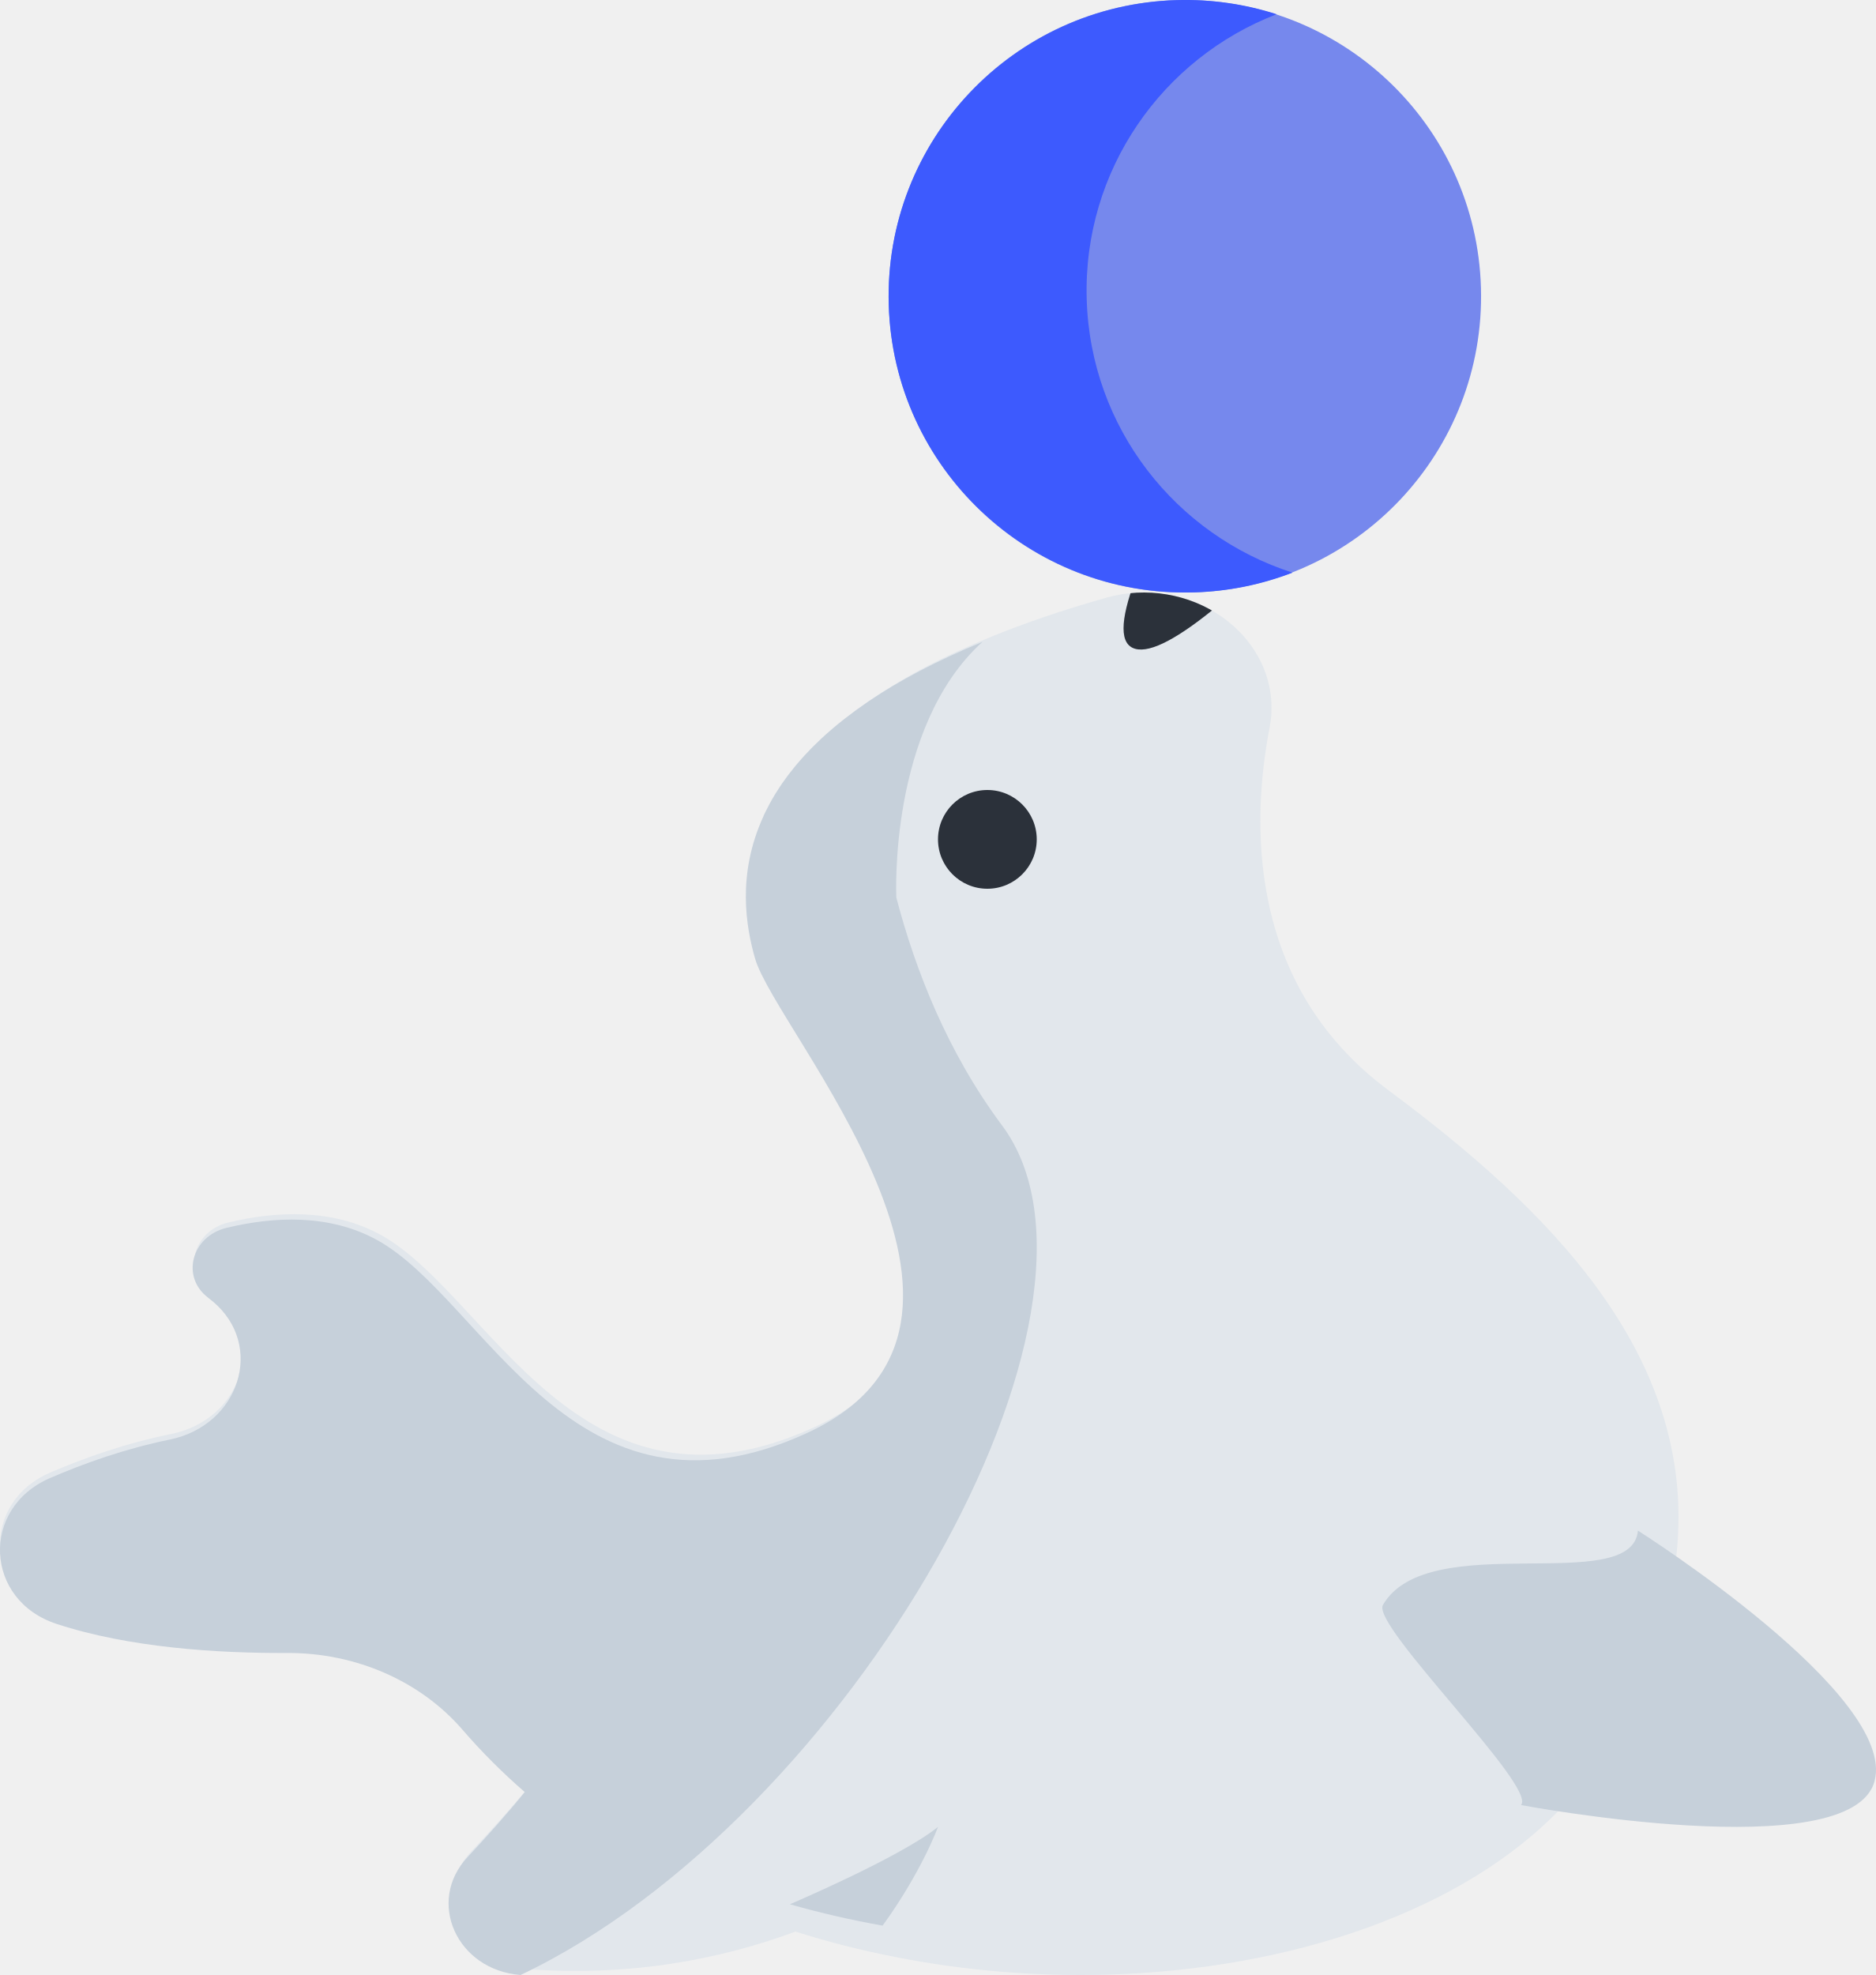
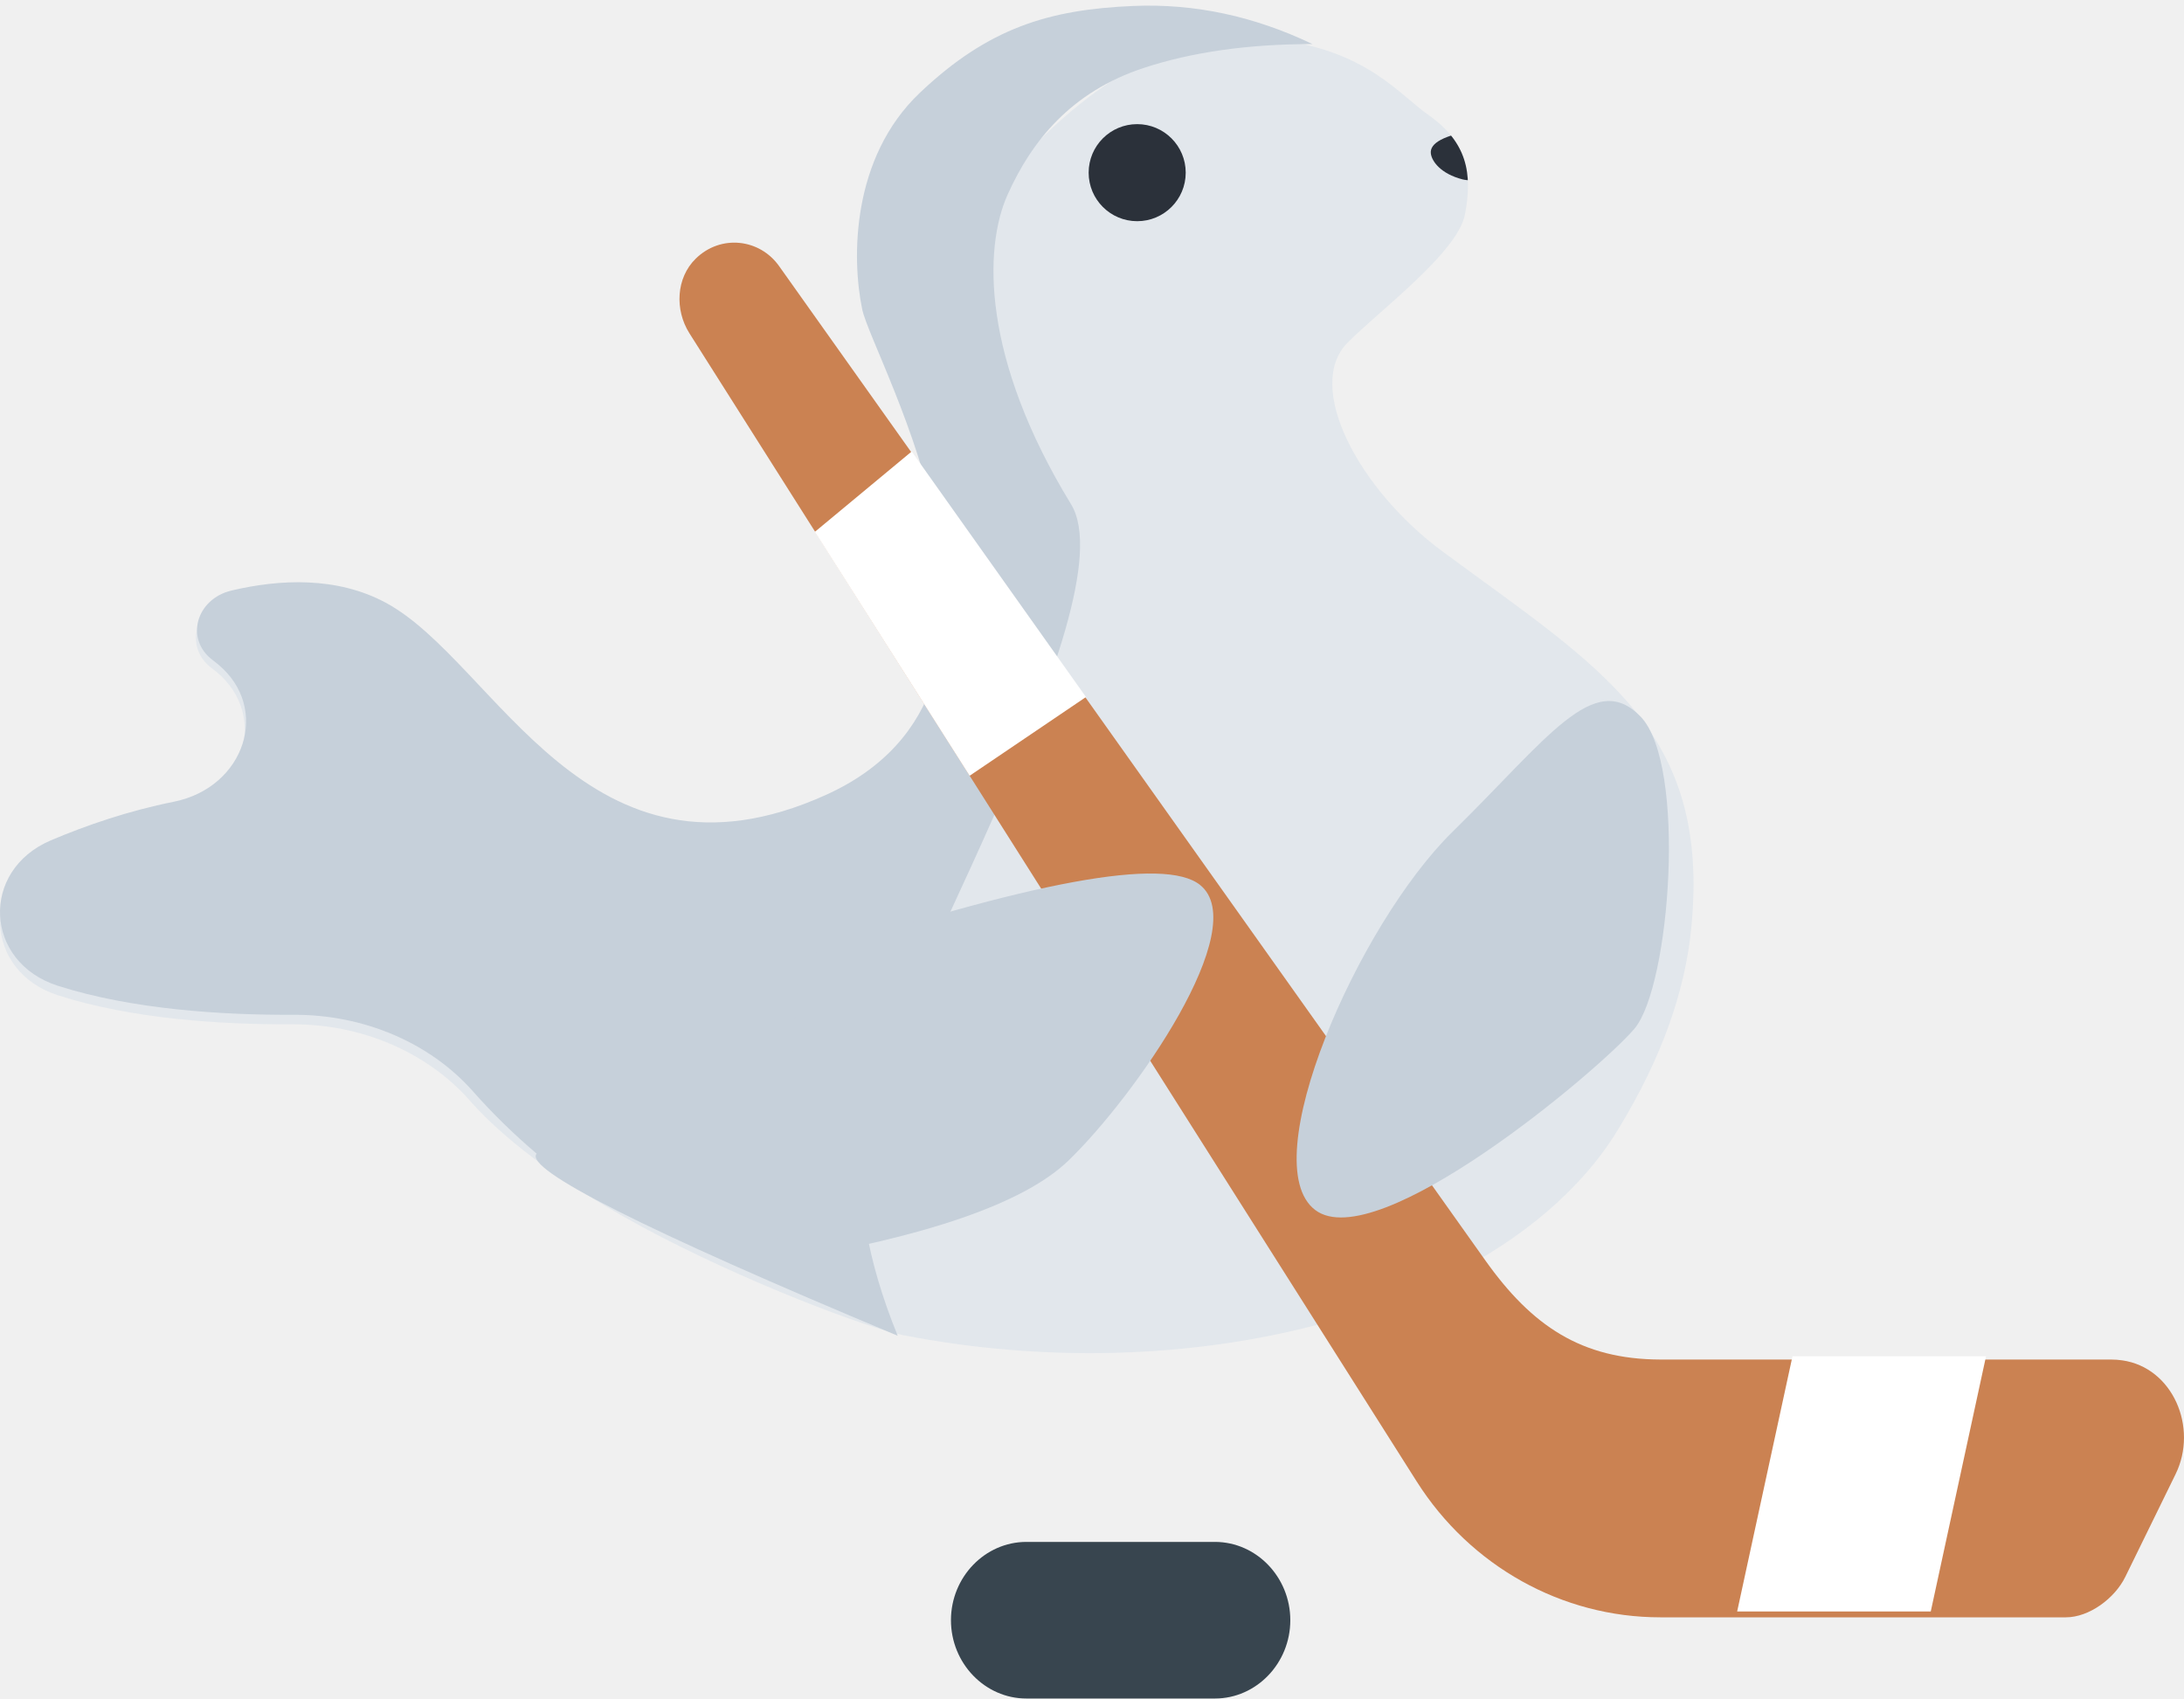
- <svg xmlns="http://www.w3.org/2000/svg" xmlns:xlink="http://www.w3.org/1999/xlink" width="38px" height="40px" viewBox="0 0 38 40" version="1.1">
+ <svg xmlns="http://www.w3.org/2000/svg" xmlns:xlink="http://www.w3.org/1999/xlink" width="45px" height="35px" viewBox="0 0 45 35" version="1.1">
  <defs>
-     <path d="M33.964,19.434 C33.841,20.68 33.384,22.027 32.495,23.487 C32.261,23.873 31.98,24.239 31.66,24.579 C29.676,26.692 26.166,27.896 22.38,27.994 C20.982,28.029 19.546,27.914 18.135,27.636 C17.453,27.502 16.777,27.332 16.114,27.121 C14.579,27.688 12.743,28.04 10.634,27.878 C9.327,27.779 8.701,26.388 9.553,25.489 C9.93,25.092 10.331,24.649 10.72,24.177 C10.268,23.787 9.84,23.365 9.445,22.911 C8.583,21.925 7.262,21.356 5.867,21.362 C4.452,21.369 2.644,21.256 1.158,20.774 C-0.318,20.296 -0.401,18.438 1.014,17.825 C1.724,17.52 2.562,17.226 3.471,17.042 C4.893,16.753 5.417,15.139 4.347,14.248 C4.316,14.222 4.284,14.197 4.251,14.172 C3.688,13.748 3.917,12.928 4.626,12.759 C5.586,12.529 6.725,12.471 7.705,13.006 C9.908,14.211 11.719,19.091 16.491,16.907 C21.263,14.723 15.853,8.788 15.423,7.31 C15.241,6.679 15.044,5.609 15.597,4.42 C15.948,3.667 16.6,2.865 17.749,2.099 C18.368,1.684 19.13,1.281 20.068,0.9 C20.753,0.62 21.531,0.353 22.413,0.104 C23.217,-0.123 24.092,0.028 24.754,0.495 C25.524,1.041 25.88,1.896 25.717,2.737 C25.361,4.57 25.216,7.92 28.123,10.08 C31.309,12.446 34.366,15.417 33.964,19.434 Z" id="path-1" />
+     <path d="M34.846,18.439 C34.719,19.711 34.25,21.086 33.338,22.577 C33.098,22.971 32.811,23.344 32.481,23.691 C30.446,25.848 26.845,27.078 22.961,27.177 C21.527,27.213 20.053,27.095 18.605,26.812 C17.906,26.675 15.339,25.722 13.217,24.574 C11.096,23.426 10.095,22.451 9.69,21.989 C8.806,20.982 7.451,20.401 6.019,20.407 C4.567,20.414 2.712,20.299 1.188,19.807 C-0.327,19.318 -0.411,17.422 1.04,16.797 C1.769,16.485 2.629,16.185 3.562,15.997 C5.02,15.702 5.558,14.054 4.46,13.144 C4.428,13.119 4.395,13.093 4.361,13.067 C3.784,12.635 4.019,11.798 4.746,11.625 C5.731,11.39 6.899,11.331 7.905,11.877 C10.166,13.107 12.023,18.089 16.919,15.859 C21.815,13.63 20.46,8.183 20.02,6.673 C19.833,6.029 19.63,4.937 20.198,3.724 C20.558,2.954 23.047,0.04 25.511,0.067 C27.974,0.094 28.752,1.191 29.431,1.668 C30.222,2.224 30.35,2.866 30.183,3.724 C30.03,4.509 28.399,5.717 27.761,6.367 C26.879,7.266 27.987,9.38 29.718,10.66 C32.987,13.075 35.258,14.338 34.846,18.439 Z" id="path-1" />
  </defs>
  <g id="r" stroke="none" stroke-width="1" fill="none" fill-rule="evenodd">
    <g id="logo">
-       <g id="Path-3" transform="translate(0, 12)">
-         <mask id="mask-2" fill="white">
-           <use xlink:href="#path-1" />
-         </mask>
-         <use id="Mask" fill="#E2E7EC" fill-rule="nonzero" xlink:href="#path-1" />
-         <path d="M22.996,-0.265 C22.679,0.586 22.679,1.054 22.996,1.141 C23.313,1.228 23.892,0.918 24.735,0.212 L22.996,-0.265 Z" fill="#2B313A" mask="url(#mask-2)" />
+       <g>
+         <g id="Path-3" transform="translate(0, 0.7)">
+           <g id="Path-6">
+             <mask id="mask-2" fill="white">
+               <use xlink:href="#path-1" />
+             </mask>
+             <use id="Mask" fill="#E2E7EC" fill-rule="nonzero" xlink:href="#path-1" />
+             <path d="M30.378,1.983 C29.753,2.088 29.454,2.248 29.482,2.465 C29.502,2.622 29.682,2.881 30.137,2.997 C30.25,3.026 30.469,3.026 30.794,2.997 L30.378,1.983 Z" fill="#2B313A" mask="url(#mask-2)" />
+           </g>
+         </g>
+         <path d="M22.068,10.39 C20.224,7.375 20.267,5.112 20.761,4.011 C21.255,2.91 22.066,1.895 23.56,1.402 C24.555,1.073 25.716,0.908 27.042,0.908 C25.838,0.331 24.606,0.069 23.346,0.123 C21.613,0.197 20.365,0.573 18.953,1.912 C17.541,3.252 17.546,5.324 17.765,6.372 C17.983,7.42 21.934,14.164 17.011,16.383 C12.089,18.603 10.222,13.643 7.949,12.42 C6.938,11.876 5.764,11.934 4.772,12.168 C4.041,12.34 3.804,13.173 4.385,13.604 C4.42,13.63 4.452,13.656 4.484,13.682 C5.588,14.587 5.047,16.228 3.58,16.521 C2.643,16.709 1.779,17.006 1.046,17.317 C-0.414,17.939 -0.328,19.828 1.194,20.314 C2.727,20.804 4.592,20.918 6.052,20.911 C7.491,20.905 8.854,21.483 9.743,22.486 C10.15,22.947 10.591,23.376 11.057,23.772 C10.79,24.091 13.27,25.342 18.497,27.525 C17.864,25.978 17.62,24.555 17.765,23.255 C17.981,21.306 23.307,12.415 22.068,10.39 Z" id="Shape" fill="#C6D0DA" fill-rule="nonzero" />
+         <ellipse id="Oval" fill="#2B313A" fill-rule="nonzero" cx="23.431" cy="3.558" rx="1" ry="1" />
      </g>
-       <path d="M33.178,31 C33.178,31 38.441,34.331 37.97,36.076 C37.499,37.822 30.81,36.558 30.81,36.558 C31.14,36.19 27.771,32.923 28.012,32.506 C28.925,30.928 33.051,32.346 33.178,31 Z" id="Shape" fill="#C6D0DA" fill-rule="nonzero" />
-       <g id="Group" transform="translate(18, 0)" fill-rule="nonzero">
-         <path d="M5.83,0.002 C9.142,-0.091 11.904,2.518 11.998,5.83 C12.092,9.143 9.482,11.904 6.17,11.998 C2.857,12.092 0.096,9.483 0.002,6.17 C-0.091,2.858 2.517,0.097 5.83,0.002 Z" id="Shape" fill="#7688ED" />
-         <path d="M4.012,6.057 C3.937,3.446 5.547,1.178 7.86,0.288 C7.227,0.085 6.549,-0.017 5.846,0.002 C2.524,0.096 -0.092,2.858 0.002,6.17 C0.097,9.483 2.865,12.091 6.187,11.998 C6.89,11.978 7.561,11.837 8.182,11.598 C5.822,10.841 4.086,8.669 4.012,6.057 Z" id="Shape" fill="#3D5AFE" />
+       <g id="hockey" transform="translate(14, 5)" fill-rule="nonzero">
+         <path d="M0.335,0.33 C0.852,-0.177 1.658,-0.081 2.057,0.489 L16.604,20.972 C17.564,22.323 18.584,23.01 20.211,23.015 L29.498,23.015 C29.577,23.015 29.654,23.021 29.729,23.032 C30.768,23.181 31.298,24.415 30.826,25.378 L29.791,27.492 C29.576,27.934 29.048,28.327 28.567,28.327 L20.21,28.327 C18.185,28.327 16.297,27.274 15.191,25.529 L0.204,1.866 C-0.1,1.384 -0.07,0.726 0.335,0.33 Z" id="Shape" fill="#CB8252" />
+         <polygon id="Shape" fill="#FFFFFF" points="21.793 28.207 25.782 28.207 26.921 22.948 22.933 22.948" />
+         <polygon id="Shape" fill="#FFFFFF" points="2.789 5.96 5.978 10.986 8.376 9.363 4.785 4.303" />
+         <path d="M11.033,30 L7.148,30 C6.293,30 5.594,29.274 5.594,28.386 L5.594,28.386 C5.594,27.499 6.293,26.773 7.148,26.773 L11.033,26.773 C11.887,26.773 12.586,27.499 12.586,28.386 L12.586,28.386 C12.586,29.274 11.887,30 11.033,30 Z" id="Shape" fill="#38454F" />
      </g>
-       <path d="M20.297,22.793 C19.193,21.313 18.541,19.647 18.156,18.179 L18.156,18.179 C18.156,18.179 17.988,14.736 19.9,13 C18.97,13.382 18.214,13.785 17.6,14.2 L17.6,14.2 C17.59,14.207 17.581,14.214 17.57,14.221 C17.498,14.27 17.428,14.319 17.359,14.369 C17.336,14.386 17.313,14.403 17.29,14.42 C17.233,14.462 17.177,14.504 17.123,14.546 C17.102,14.562 17.082,14.578 17.062,14.594 C16.998,14.644 16.937,14.695 16.877,14.745 C16.869,14.752 16.861,14.759 16.853,14.766 C16.783,14.825 16.716,14.885 16.652,14.945 C16.644,14.952 16.637,14.959 16.629,14.966 C16.574,15.018 16.521,15.069 16.47,15.12 C16.456,15.134 16.443,15.148 16.429,15.161 C16.383,15.209 16.337,15.257 16.294,15.304 C16.283,15.316 16.272,15.327 16.262,15.339 C16.156,15.456 16.059,15.574 15.97,15.691 C15.96,15.704 15.951,15.717 15.941,15.73 C15.907,15.776 15.874,15.822 15.842,15.868 C15.833,15.882 15.823,15.896 15.814,15.909 C15.778,15.963 15.743,16.017 15.71,16.07 C15.708,16.074 15.706,16.077 15.704,16.08 C15.667,16.14 15.632,16.2 15.6,16.26 C15.597,16.265 15.595,16.269 15.592,16.274 C15.563,16.328 15.535,16.382 15.509,16.435 C15.505,16.444 15.501,16.452 15.497,16.46 C15.487,16.481 15.476,16.502 15.466,16.523 L15.468,16.524 C14.919,17.713 15.114,18.784 15.295,19.415 C15.72,20.895 21.085,26.834 16.353,29.02 C11.621,31.205 9.826,26.321 7.641,25.116 C6.669,24.58 5.54,24.638 4.588,24.868 C3.884,25.037 3.657,25.858 4.215,26.282 C4.248,26.308 4.28,26.333 4.311,26.359 C5.372,27.25 4.851,28.866 3.442,29.155 C2.541,29.34 1.71,29.633 1.005,29.939 C-0.398,30.552 -0.316,32.412 1.148,32.89 C2.621,33.373 4.415,33.485 5.818,33.478 C7.201,33.472 8.511,34.042 9.365,35.029 C9.757,35.483 10.181,35.906 10.629,36.295 L10.63,36.295 C10.245,36.767 9.847,37.211 9.473,37.61 C8.628,38.508 9.249,39.9 10.545,40 C17.21,36.834 23.066,26.504 20.297,22.793 Z" id="Shape" fill="#C6D0DA" fill-rule="nonzero" />
-       <circle id="Oval" fill="#2B313A" fill-rule="nonzero" cx="20" cy="17" r="1" />
-       <path d="M19,37 C19,37 18.676,37.899 17.878,39 C17.245,38.887 16.617,38.744 16,38.567 C16,38.567 18.251,37.609 19,37 Z" id="Shape" fill="#C6D0DA" fill-rule="nonzero" />
+       <path d="M31.212,17.076 C32.283,17.475 37.441,20.455 36.97,21.979 C36.499,23.503 31.15,23.166 28.679,21.985 C26.207,20.804 24.52,20.391 25.123,19.156 C25.725,17.921 30.141,16.677 31.212,17.076 Z" id="Shape" fill="#C6D0DA" fill-rule="nonzero" transform="translate(31, 20) rotate(110) translate(-31, -20) " />
+       <path d="M16.473,19.751 C21.247,18.156 23.998,17.651 24.726,18.235 C25.818,19.112 23.381,22.594 22.018,23.912 C21.11,24.791 19.104,25.487 16,26 L16.473,19.751 Z" id="Path-7" fill="#C6D0DA" />
    </g>
  </g>
</svg>
